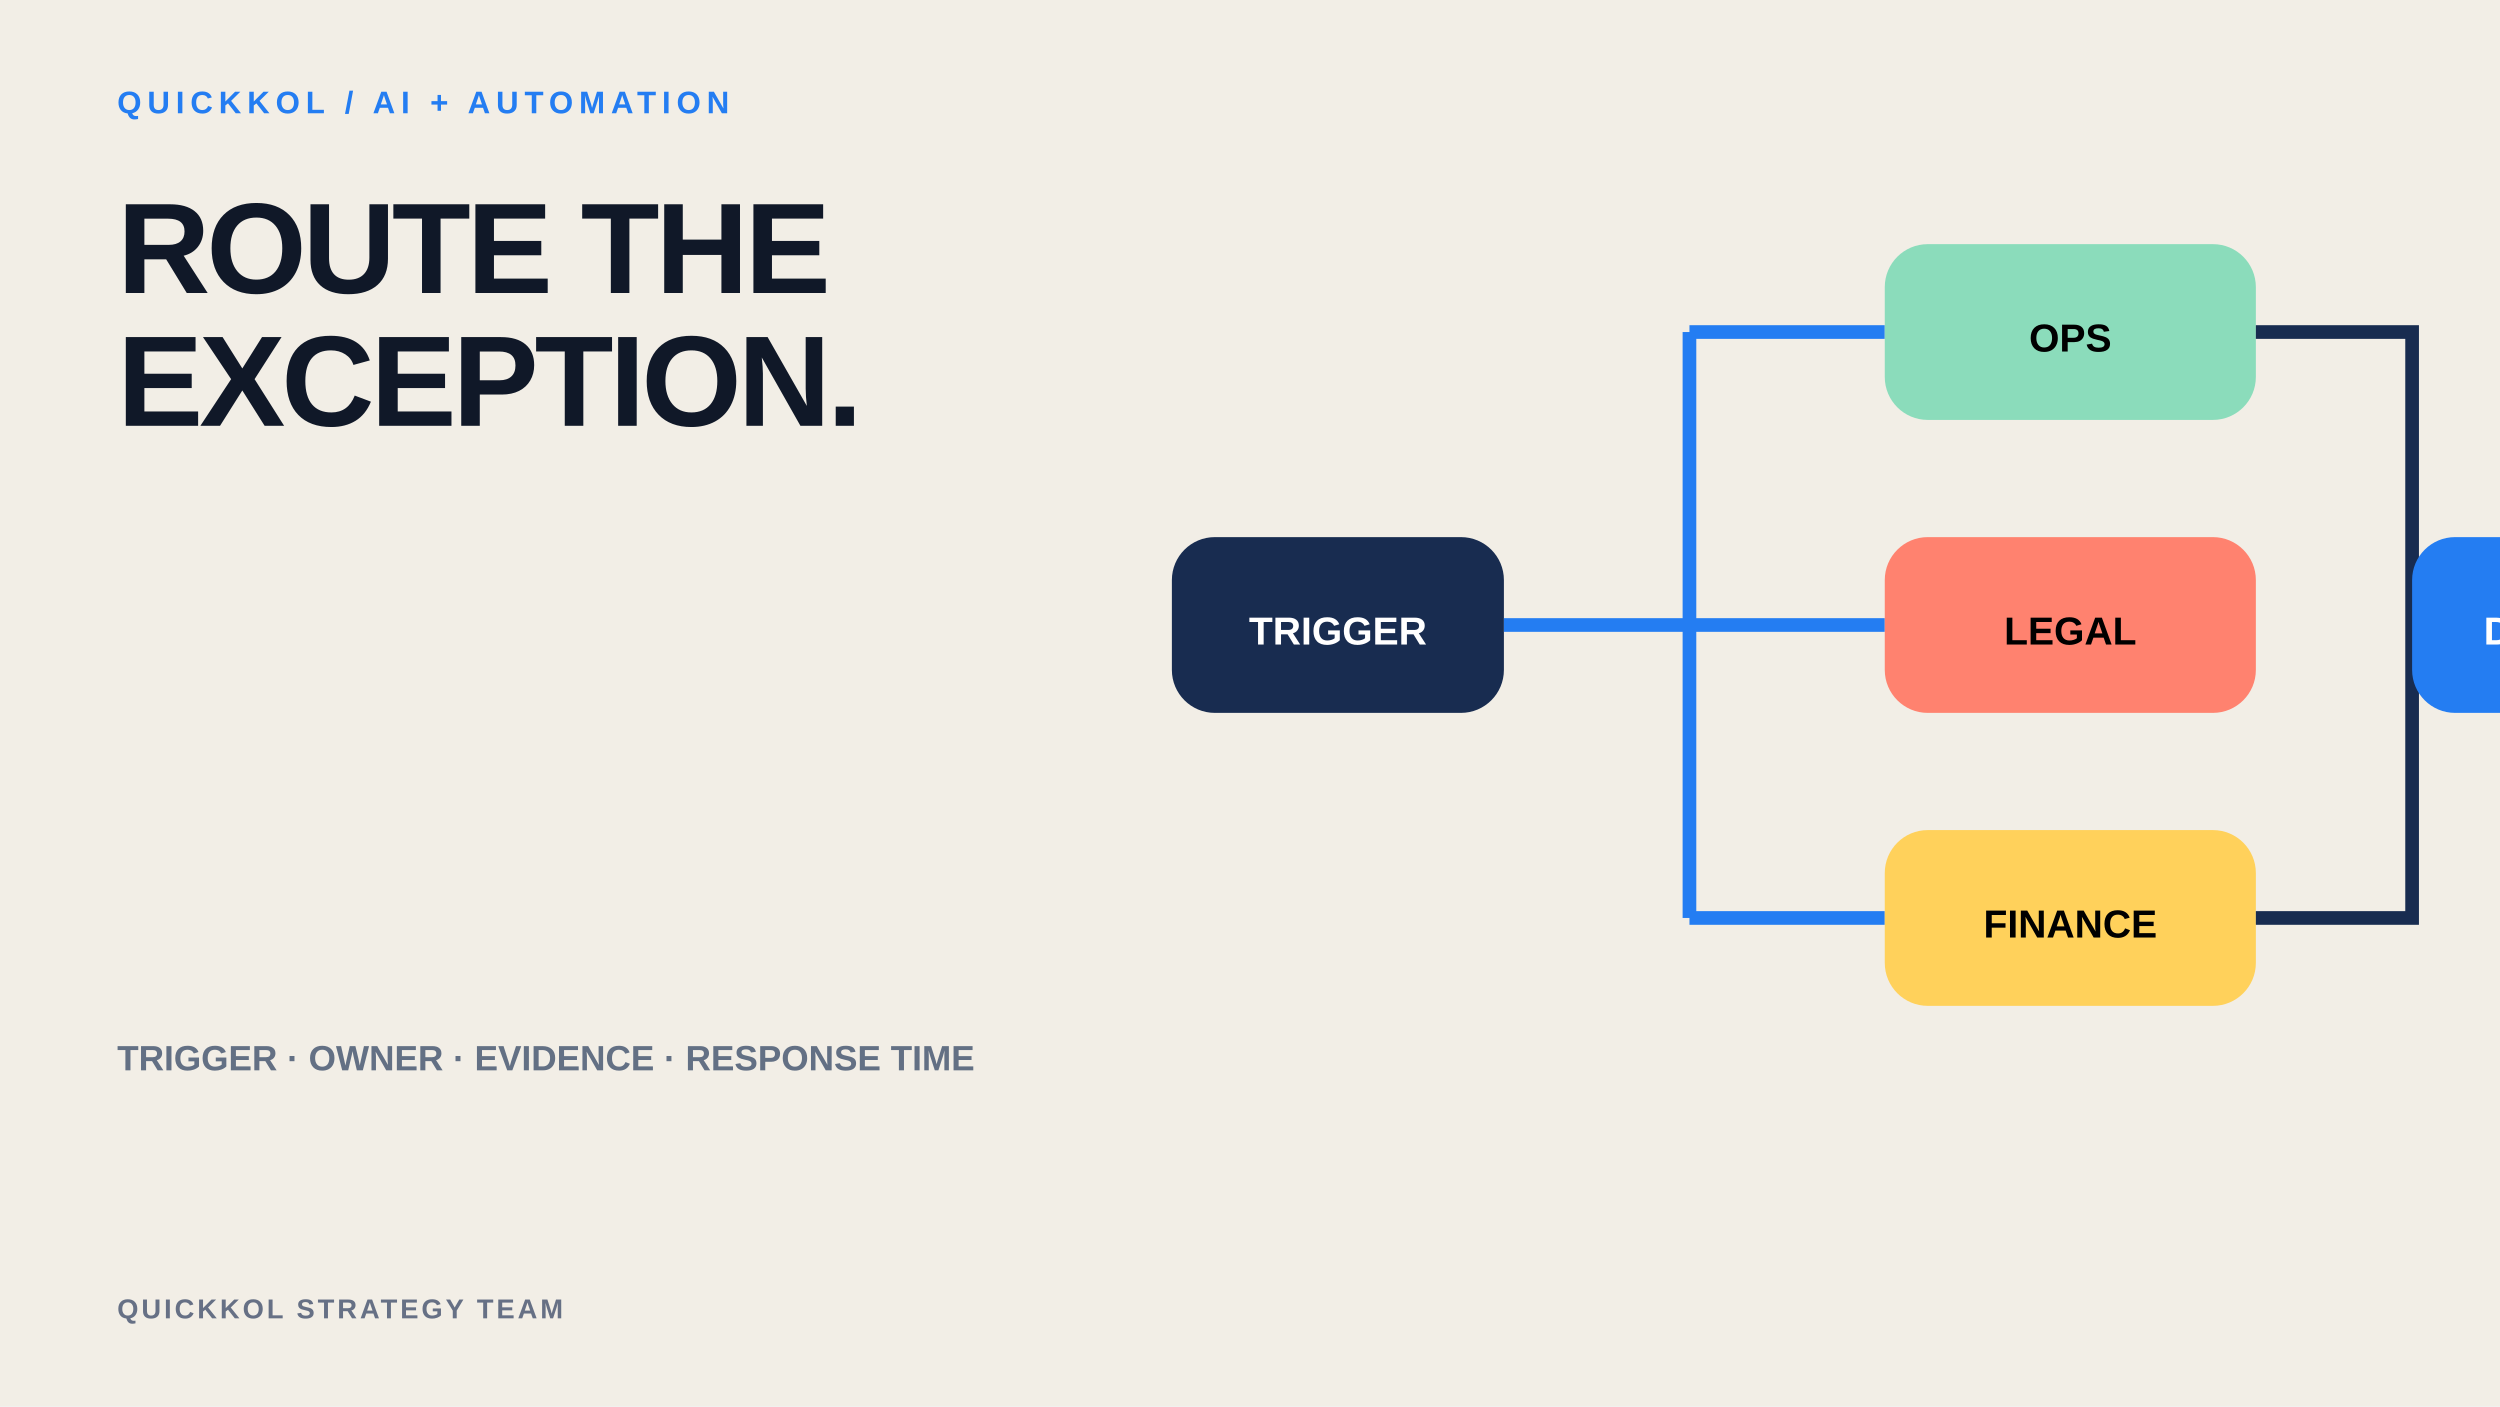
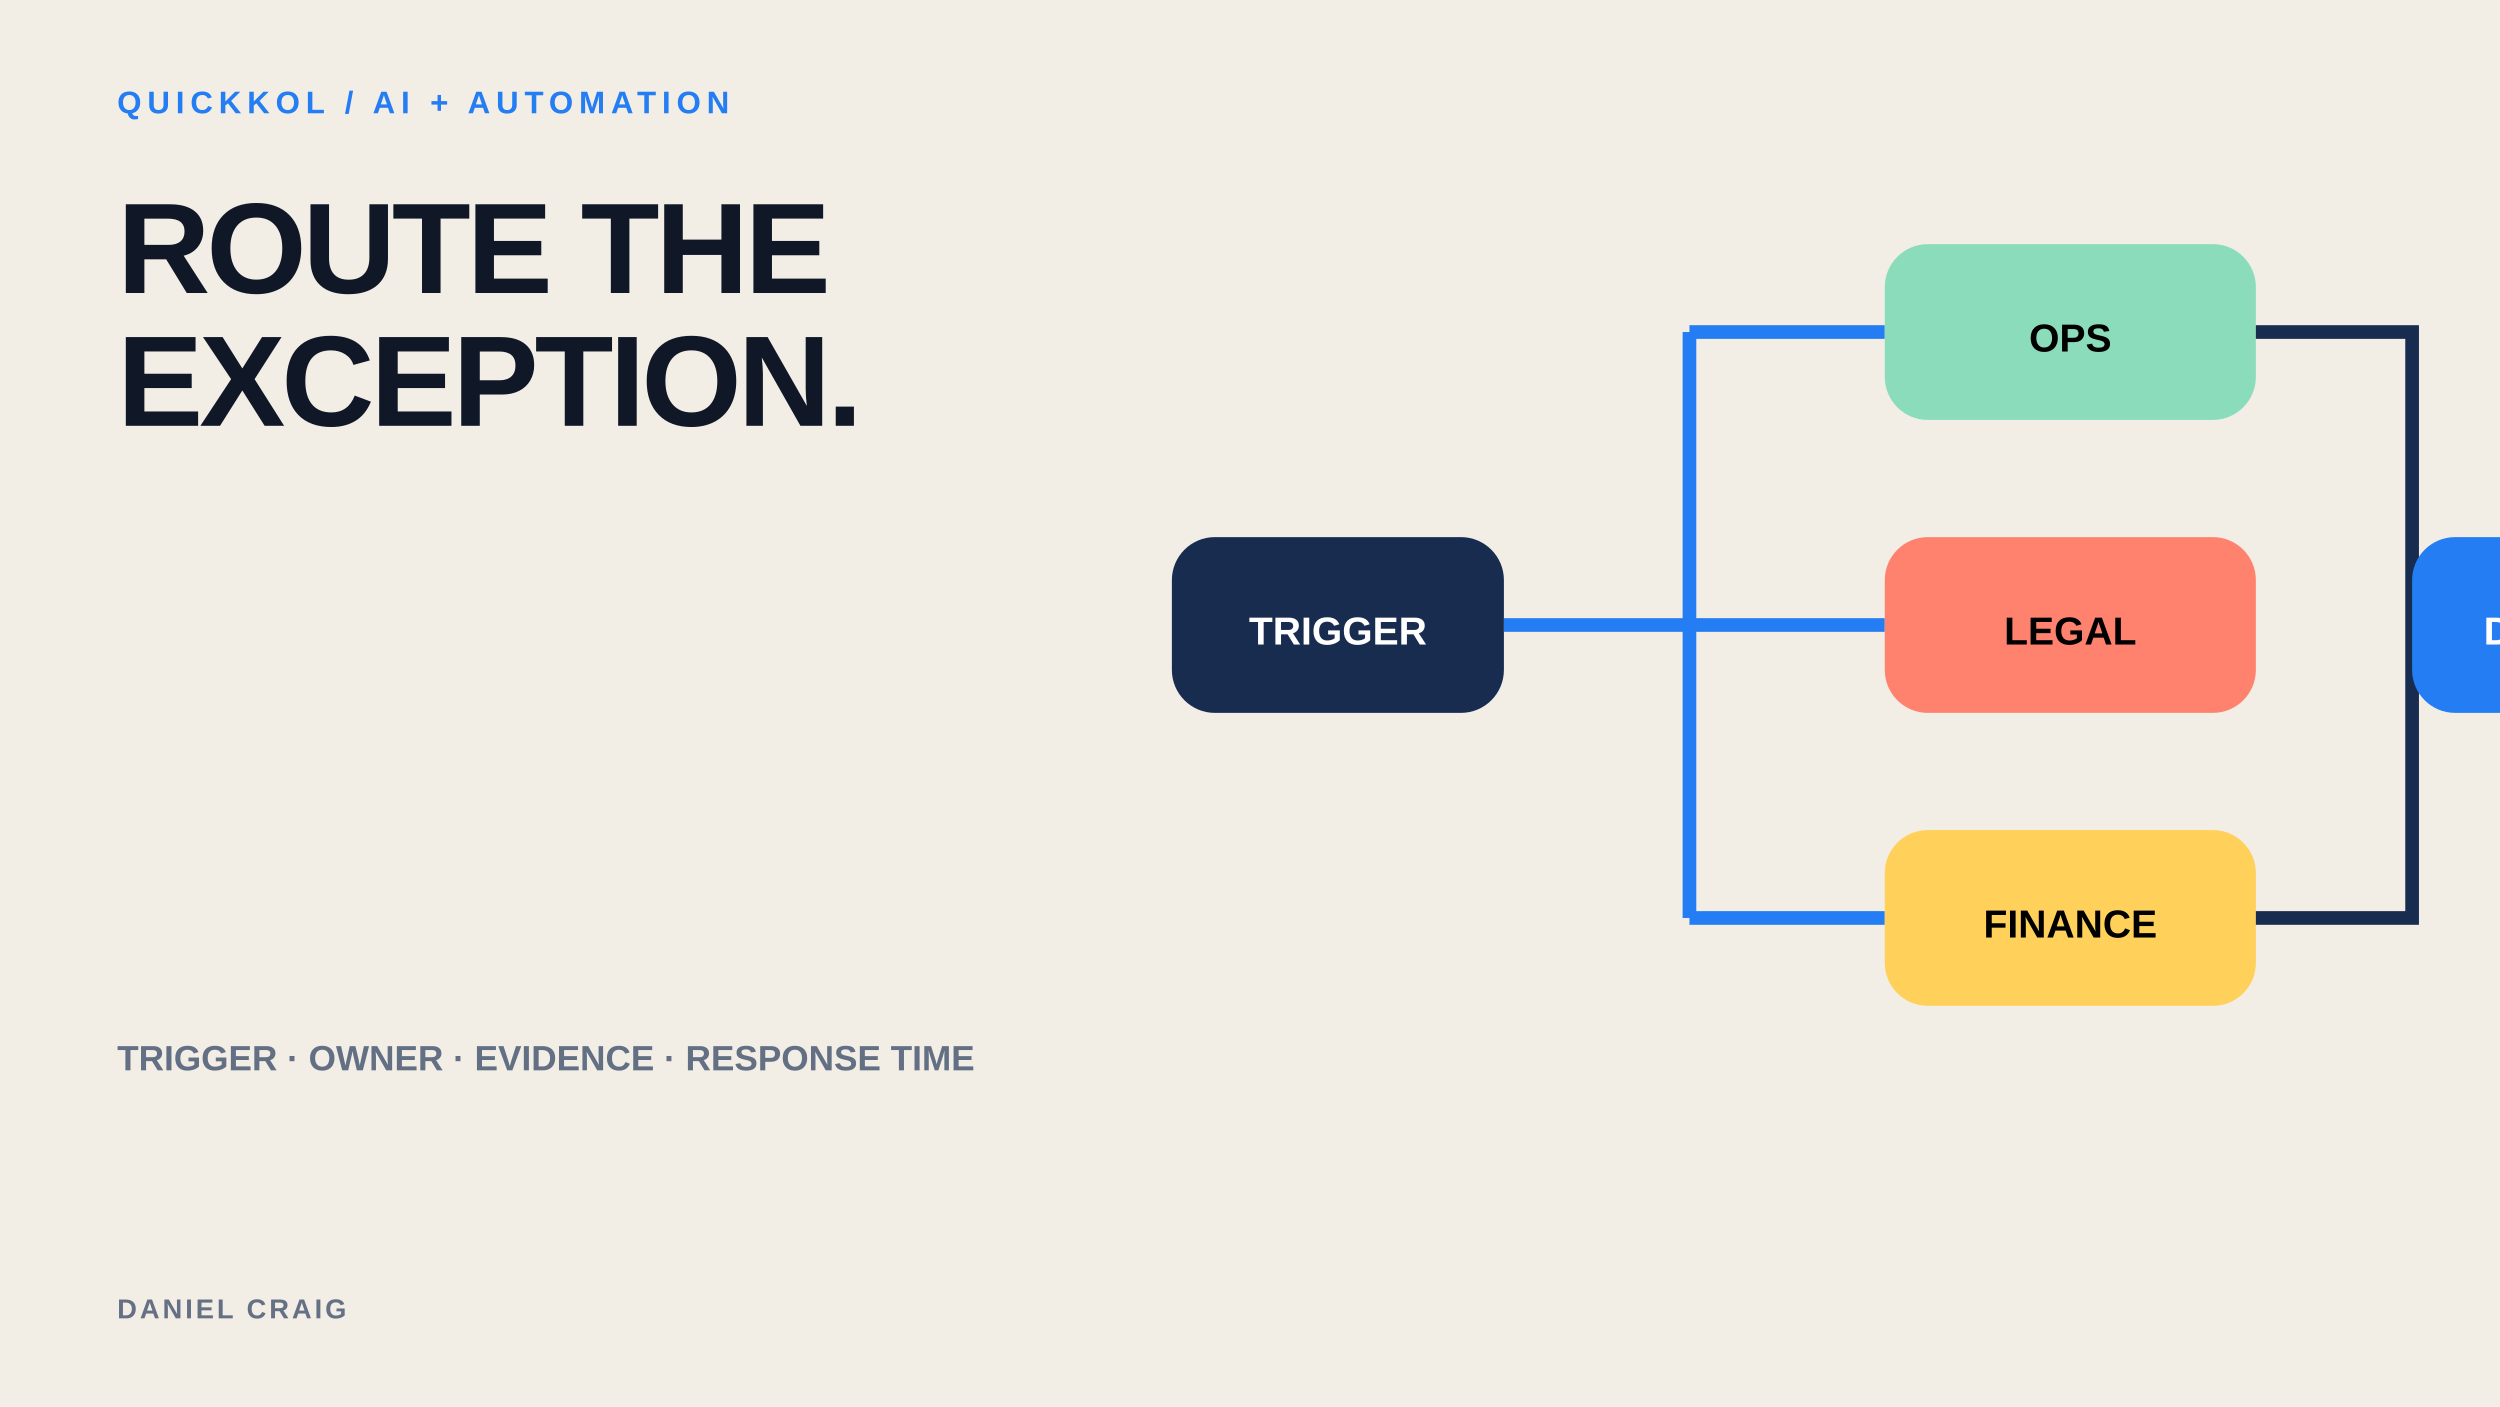
<svg xmlns="http://www.w3.org/2000/svg" width="1280" height="720" viewBox="0 0 1280 720" role="img">
  <rect width="1280" height="720" fill="#f2eee6" />
  <text x="60" y="58" font-family="Arial, Helvetica, sans-serif" font-size="16" font-weight="700" letter-spacing="3" fill="#247df2">QUICKKOL / AI + AUTOMATION</text>
  <text x="60" y="150" font-family="Arial, Helvetica, sans-serif" font-size="66" font-weight="800" letter-spacing="-2" fill="#101828">ROUTE THE<tspan x="60" dy="68">EXCEPTION.</tspan>
  </text>
  <g transform="translate(600 105)" font-family="Arial, Helvetica, sans-serif" font-weight="800">
    <rect x="0" y="170" width="170" height="90" rx="22" fill="#182c50" />
    <text x="85" y="225" text-anchor="middle" fill="white" font-size="20">TRIGGER</text>
    <path d="M170 215h95M265 215v-150M265 215v150M265 65h100M265 215h100M265 365h100" stroke="#247df2" stroke-width="7" fill="none" />
    <g>
      <rect x="365" y="20" width="190" height="90" rx="22" fill="#8bdcbb" />
      <text x="460" y="75" text-anchor="middle" font-size="20">OPS</text>
      <rect x="365" y="170" width="190" height="90" rx="22" fill="#ff826f" />
      <text x="460" y="225" text-anchor="middle" font-size="20">LEGAL</text>
      <rect x="365" y="320" width="190" height="90" rx="22" fill="#ffd15b" />
      <text x="460" y="375" text-anchor="middle" font-size="20">FINANCE</text>
    </g>
    <path d="M555 65h80v300h-80" stroke="#182c50" stroke-width="7" fill="none" />
    <rect x="635" y="170" width="170" height="90" rx="22" fill="#247df2" />
    <text x="720" y="225" text-anchor="middle" fill="white" font-size="20">DECISION</text>
  </g>
  <text x="60" y="548" font-family="Arial, Helvetica, sans-serif" font-size="18" font-weight="700" fill="#637084">TRIGGER · OWNER · EVIDENCE · RESPONSE TIME</text>
-   <text x="60" y="675" font-family="Arial, Helvetica, sans-serif" font-size="14" font-weight="700" letter-spacing="1.5" fill="#667085">QUICKKOL STRATEGY TEAM</text>
+   <text x="60" y="675" font-family="Arial, Helvetica, sans-serif" font-size="14" font-weight="700" letter-spacing="1.5" fill="#667085">DANIEL CRAIG</text>
</svg>
